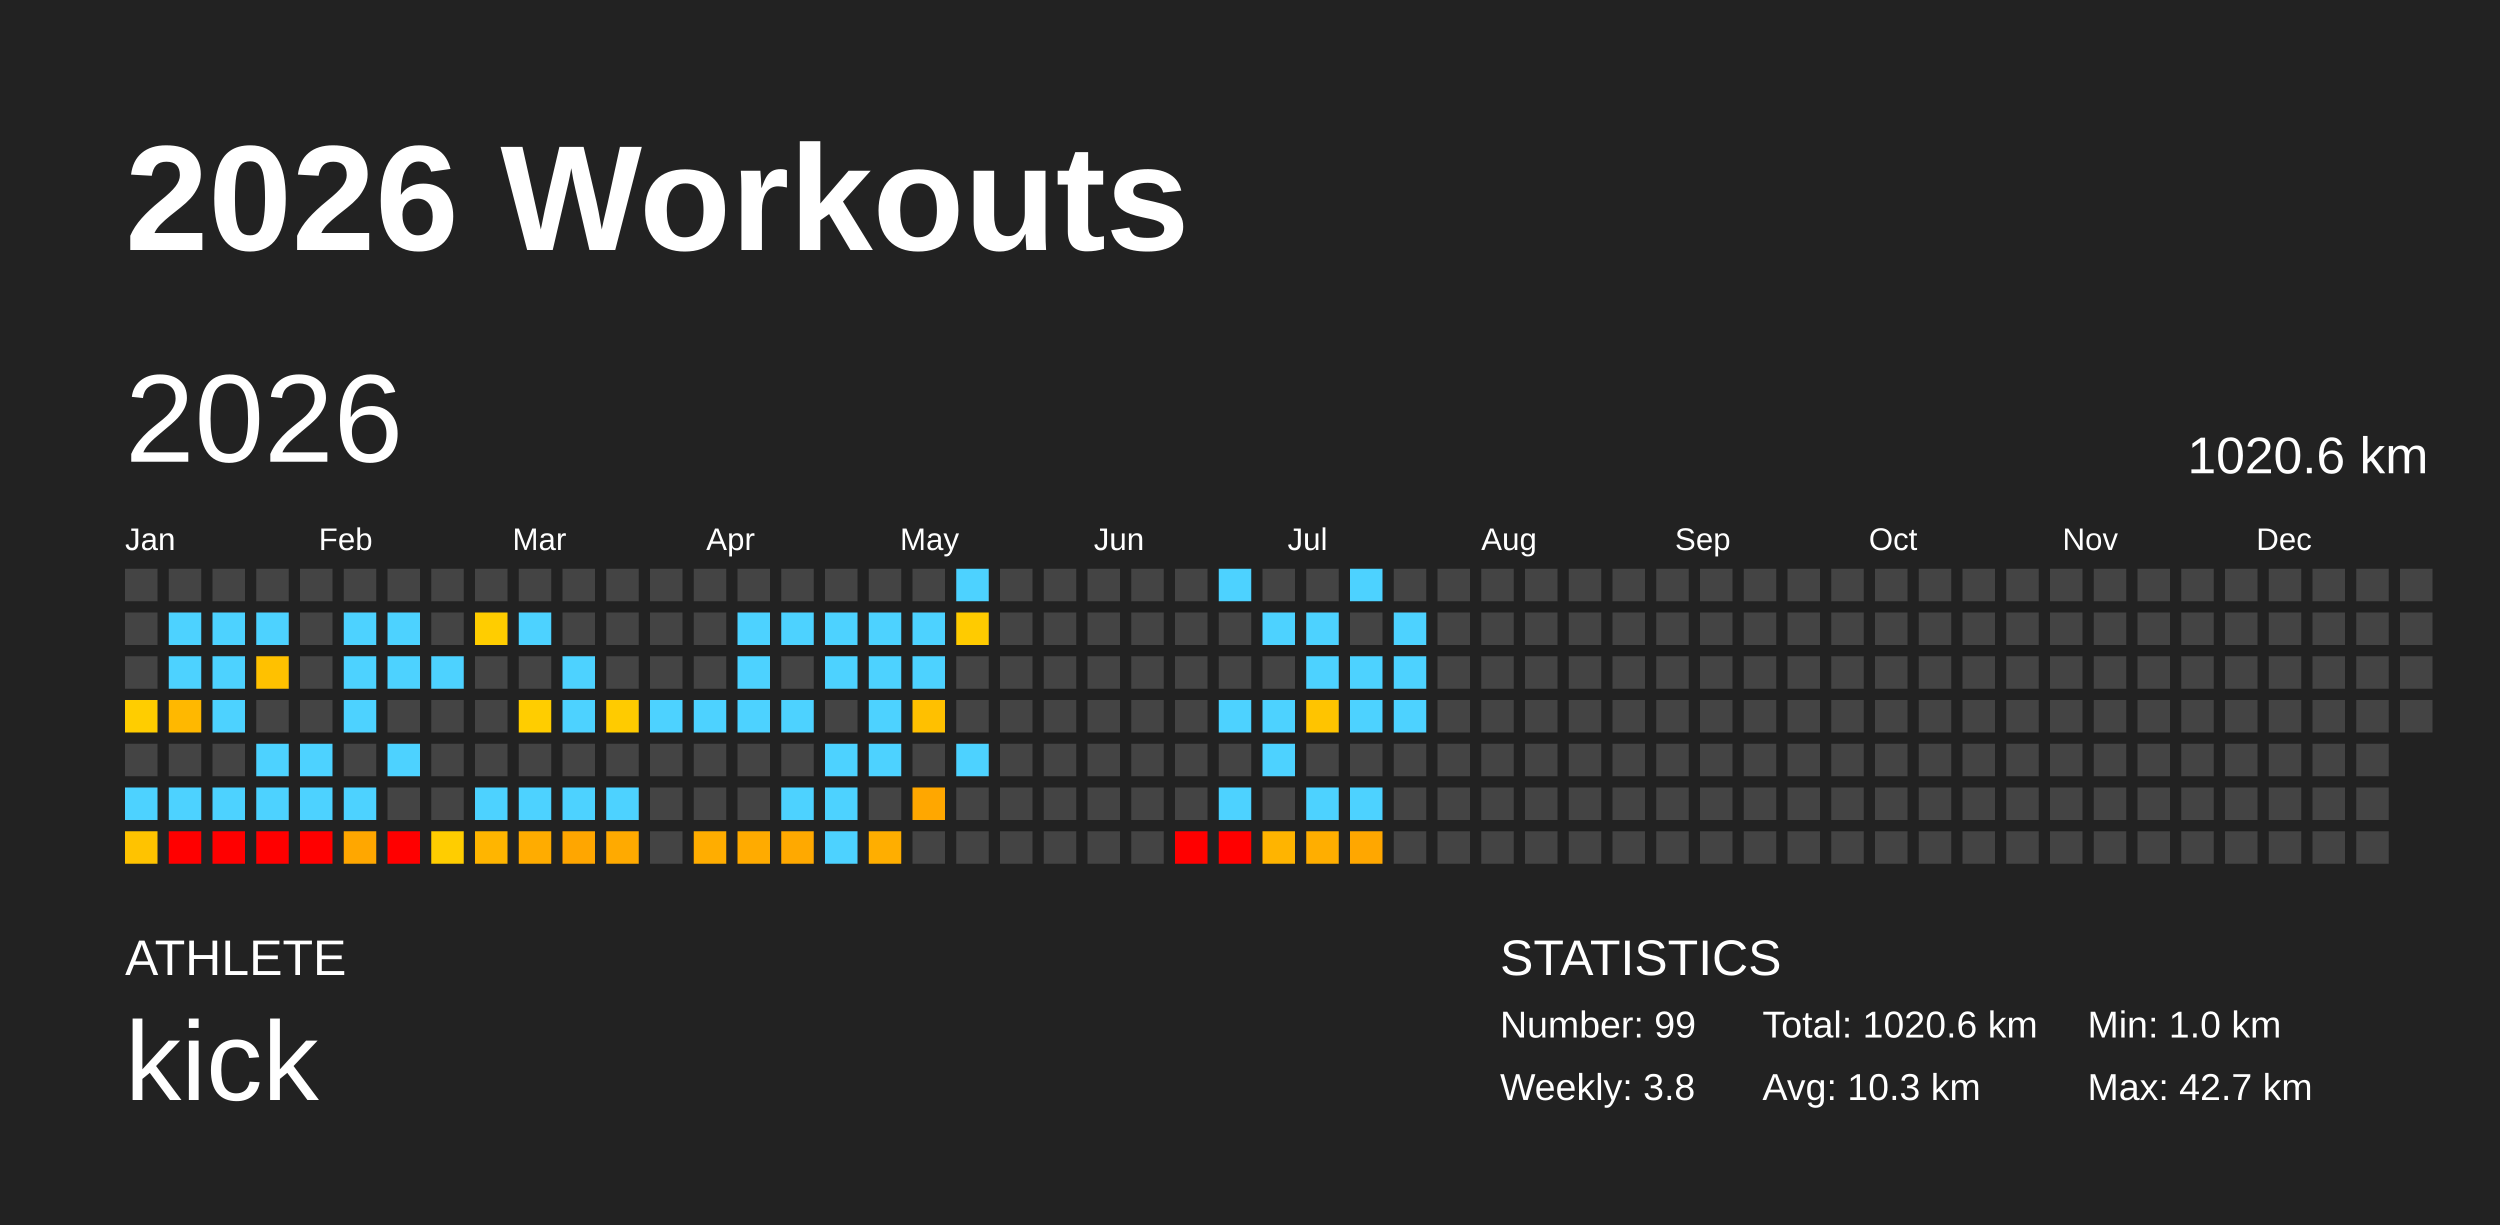
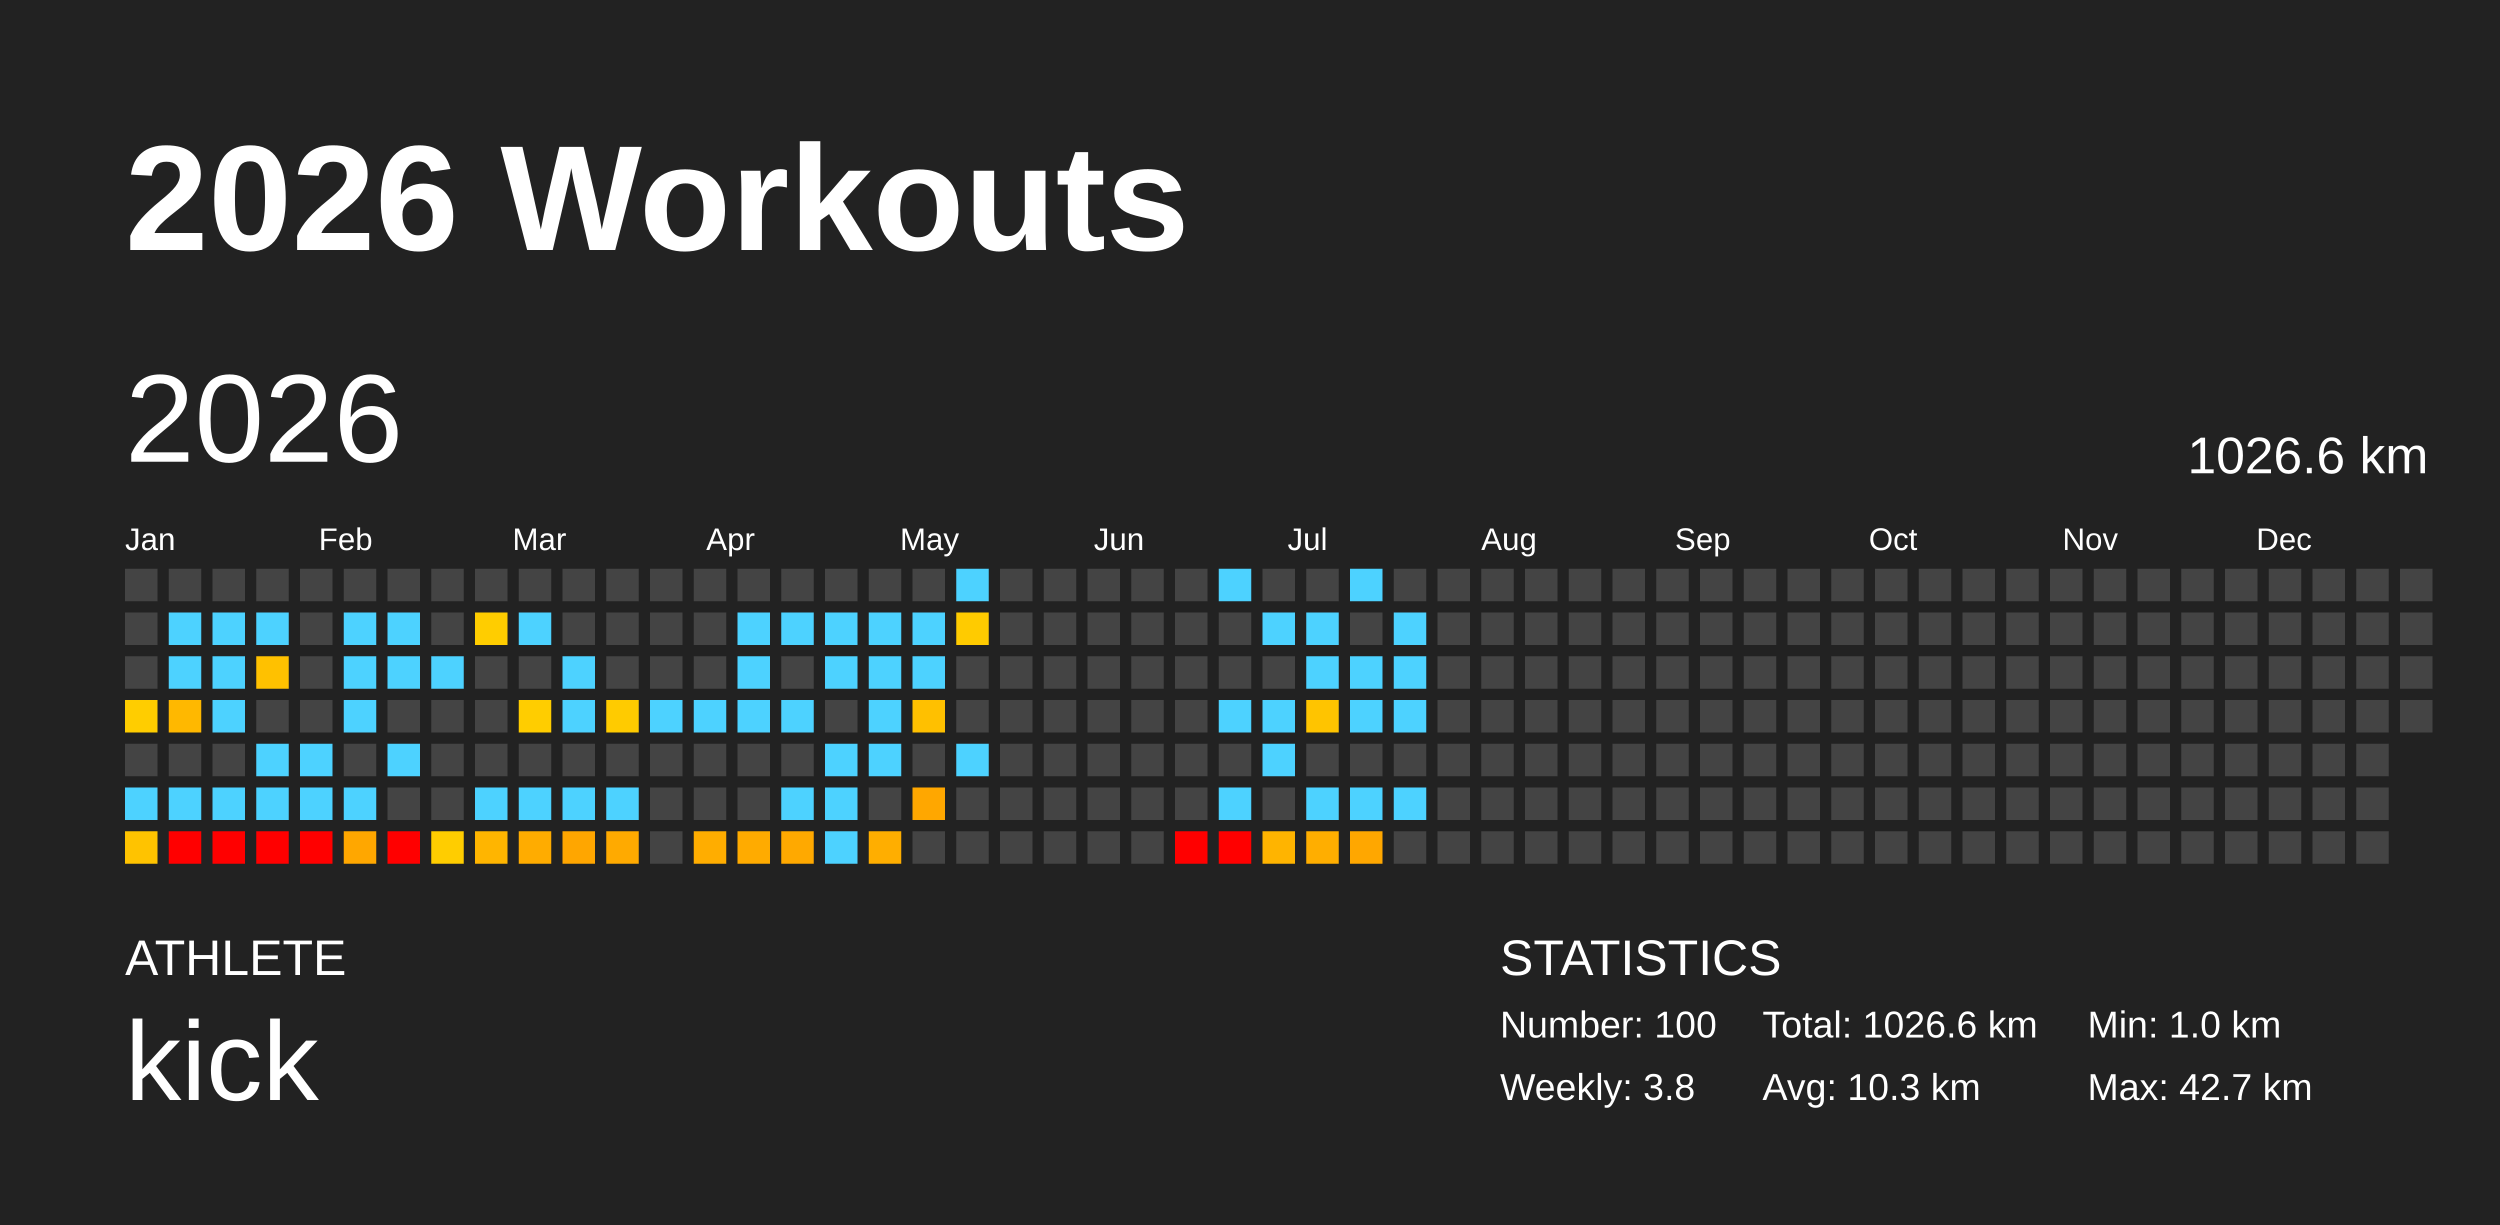
<svg xmlns="http://www.w3.org/2000/svg" baseProfile="full" height="98mm" version="1.1" viewBox="0,0,200,98" width="200mm">
  <defs />
  <rect fill="#222222" height="98" width="200" x="0" y="0" />
  <text fill="#FFFFFF" style="font-size:12px; font-family:Arial; font-weight:bold;" x="10" y="20">2026 Workouts</text>
  <text fill="#FFFFFF" style="font-size:4px; font-family:Arial" x="10" y="78">ATHLETE</text>
  <text fill="#FFFFFF" style="font-size:9px; font-family:Arial" x="10" y="88">kick</text>
  <text fill="#FFFFFF" style="font-size:4px; font-family:Arial" x="120" y="78">STATISTICS</text>
-   <text fill="#FFFFFF" style="font-size:3px; font-family:Arial" x="120" y="83">Number: 99</text>
+   <text fill="#FFFFFF" style="font-size:3px; font-family:Arial" x="120" y="83">Number: 100</text>
  <text fill="#FFFFFF" style="font-size:3px; font-family:Arial" x="120" y="88">Weekly: 3.8</text>
-   <text fill="#FFFFFF" style="font-size:3px; font-family:Arial" x="141" y="83">Total: 1020.6 km</text>
+   <text fill="#FFFFFF" style="font-size:3px; font-family:Arial" x="141" y="83">Total: 1026.6 km</text>
  <text fill="#FFFFFF" style="font-size:3px; font-family:Arial" x="141" y="88">Avg: 10.3 km</text>
  <text fill="#FFFFFF" style="font-size:3px; font-family:Arial" x="167" y="83">Min: 1.0 km</text>
  <text fill="#FFFFFF" style="font-size:3px; font-family:Arial" x="167" y="88">Max: 42.7 km</text>
  <text dominant-baseline="hanging" fill="#FFFFFF" style="font-size:10.0px; font-family:Arial;" x="10" y="30">2026</text>
-   <text dominant-baseline="hanging" fill="#FFFFFF" style="font-size:4.125px; font-family:Arial;" x="175" y="35">1020.6 km</text>
+   <text dominant-baseline="hanging" fill="#FFFFFF" style="font-size:4.125px; font-family:Arial;" x="175" y="35">1026.6 km</text>
  <text fill="#FFFFFF" style="font-size:2.5px; font-family:Arial" x="10.0" y="44">Jan</text>
  <text fill="#FFFFFF" style="font-size:2.5px; font-family:Arial" x="25.5" y="44">Feb</text>
  <text fill="#FFFFFF" style="font-size:2.5px; font-family:Arial" x="41.0" y="44">Mar</text>
  <text fill="#FFFFFF" style="font-size:2.5px; font-family:Arial" x="56.5" y="44">Apr</text>
  <text fill="#FFFFFF" style="font-size:2.5px; font-family:Arial" x="72.0" y="44">May</text>
  <text fill="#FFFFFF" style="font-size:2.5px; font-family:Arial" x="87.5" y="44">Jun</text>
  <text fill="#FFFFFF" style="font-size:2.5px; font-family:Arial" x="103.0" y="44">Jul</text>
  <text fill="#FFFFFF" style="font-size:2.5px; font-family:Arial" x="118.5" y="44">Aug</text>
  <text fill="#FFFFFF" style="font-size:2.5px; font-family:Arial" x="134.0" y="44">Sep</text>
  <text fill="#FFFFFF" style="font-size:2.5px; font-family:Arial" x="149.5" y="44">Oct</text>
  <text fill="#FFFFFF" style="font-size:2.5px; font-family:Arial" x="165.0" y="44">Nov</text>
  <text fill="#FFFFFF" style="font-size:2.5px; font-family:Arial" x="180.5" y="44">Dec</text>
  <rect fill="#444444" height="2.6" width="2.6" x="10.0" y="45.5" />
  <rect fill="#444444" height="2.6" width="2.6" x="10.0" y="49.0" />
  <rect fill="#444444" height="2.6" width="2.6" x="10.0" y="52.5" />
  <rect fill="#ffcd00" height="2.6" width="2.6" x="10.0" y="56.0" />
  <rect fill="#444444" height="2.6" width="2.6" x="10.0" y="59.5" />
  <rect fill="#4dd2ff" height="2.6" width="2.6" x="10.0" y="63.0" />
  <rect fill="#ffc300" height="2.6" width="2.6" x="10.0" y="66.5" />
  <rect fill="#444444" height="2.6" width="2.6" x="13.5" y="45.5" />
  <rect fill="#4dd2ff" height="2.6" width="2.6" x="13.5" y="49.0" />
  <rect fill="#4dd2ff" height="2.6" width="2.6" x="13.5" y="52.5" />
  <rect fill="#ffb800" height="2.6" width="2.6" x="13.5" y="56.0" />
  <rect fill="#444444" height="2.6" width="2.6" x="13.5" y="59.5" />
  <rect fill="#4dd2ff" height="2.6" width="2.6" x="13.5" y="63.0" />
  <rect fill="red" height="2.6" width="2.6" x="13.5" y="66.5" />
  <rect fill="#444444" height="2.6" width="2.6" x="17.0" y="45.5" />
  <rect fill="#4dd2ff" height="2.6" width="2.6" x="17.0" y="49.0" />
  <rect fill="#4dd2ff" height="2.6" width="2.6" x="17.0" y="52.5" />
  <rect fill="#4dd2ff" height="2.6" width="2.6" x="17.0" y="56.0" />
  <rect fill="#444444" height="2.6" width="2.6" x="17.0" y="59.5" />
  <rect fill="#4dd2ff" height="2.6" width="2.6" x="17.0" y="63.0" />
  <rect fill="red" height="2.6" width="2.6" x="17.0" y="66.5" />
  <rect fill="#444444" height="2.6" width="2.6" x="20.5" y="45.5" />
  <rect fill="#4dd2ff" height="2.6" width="2.6" x="20.5" y="49.0" />
  <rect fill="#ffc100" height="2.6" width="2.6" x="20.5" y="52.5" />
  <rect fill="#444444" height="2.6" width="2.6" x="20.5" y="56.0" />
  <rect fill="#4dd2ff" height="2.6" width="2.6" x="20.5" y="59.5" />
  <rect fill="#4dd2ff" height="2.6" width="2.6" x="20.5" y="63.0" />
  <rect fill="red" height="2.6" width="2.6" x="20.5" y="66.5" />
  <rect fill="#444444" height="2.6" width="2.6" x="24.0" y="45.5" />
  <rect fill="#444444" height="2.6" width="2.6" x="24.0" y="49.0" />
  <rect fill="#444444" height="2.6" width="2.6" x="24.0" y="52.5" />
  <rect fill="#444444" height="2.6" width="2.6" x="24.0" y="56.0" />
  <rect fill="#4dd2ff" height="2.6" width="2.6" x="24.0" y="59.5" />
  <rect fill="#4dd2ff" height="2.6" width="2.6" x="24.0" y="63.0" />
  <rect fill="red" height="2.6" width="2.6" x="24.0" y="66.5" />
  <rect fill="#444444" height="2.6" width="2.6" x="27.5" y="45.5" />
  <rect fill="#4dd2ff" height="2.6" width="2.6" x="27.5" y="49.0" />
  <rect fill="#4dd2ff" height="2.6" width="2.6" x="27.5" y="52.5" />
  <rect fill="#4dd2ff" height="2.6" width="2.6" x="27.5" y="56.0" />
  <rect fill="#444444" height="2.6" width="2.6" x="27.5" y="59.5" />
  <rect fill="#4dd2ff" height="2.6" width="2.6" x="27.5" y="63.0" />
  <rect fill="#ffa700" height="2.6" width="2.6" x="27.5" y="66.5" />
  <rect fill="#444444" height="2.6" width="2.6" x="31.0" y="45.5" />
  <rect fill="#4dd2ff" height="2.6" width="2.6" x="31.0" y="49.0" />
  <rect fill="#4dd2ff" height="2.6" width="2.6" x="31.0" y="52.5" />
  <rect fill="#444444" height="2.6" width="2.6" x="31.0" y="56.0" />
  <rect fill="#4dd2ff" height="2.6" width="2.6" x="31.0" y="59.5" />
  <rect fill="#444444" height="2.6" width="2.6" x="31.0" y="63.0" />
  <rect fill="red" height="2.6" width="2.6" x="31.0" y="66.5" />
  <rect fill="#444444" height="2.6" width="2.6" x="34.5" y="45.5" />
  <rect fill="#444444" height="2.6" width="2.6" x="34.5" y="49.0" />
  <rect fill="#4dd2ff" height="2.6" width="2.6" x="34.5" y="52.5" />
  <rect fill="#444444" height="2.6" width="2.6" x="34.5" y="56.0" />
  <rect fill="#444444" height="2.6" width="2.6" x="34.5" y="59.5" />
  <rect fill="#444444" height="2.6" width="2.6" x="34.5" y="63.0" />
  <rect fill="#ffcd00" height="2.6" width="2.6" x="34.5" y="66.5" />
  <rect fill="#444444" height="2.6" width="2.6" x="38.0" y="45.5" />
  <rect fill="#ffcd00" height="2.6" width="2.6" x="38.0" y="49.0" />
  <rect fill="#444444" height="2.6" width="2.6" x="38.0" y="52.5" />
  <rect fill="#444444" height="2.6" width="2.6" x="38.0" y="56.0" />
  <rect fill="#444444" height="2.6" width="2.6" x="38.0" y="59.5" />
  <rect fill="#4dd2ff" height="2.6" width="2.6" x="38.0" y="63.0" />
  <rect fill="#ffb500" height="2.6" width="2.6" x="38.0" y="66.5" />
  <rect fill="#444444" height="2.6" width="2.6" x="41.5" y="45.5" />
  <rect fill="#4dd2ff" height="2.6" width="2.6" x="41.5" y="49.0" />
  <rect fill="#444444" height="2.6" width="2.6" x="41.5" y="52.5" />
  <rect fill="#ffcd00" height="2.6" width="2.6" x="41.5" y="56.0" />
  <rect fill="#444444" height="2.6" width="2.6" x="41.5" y="59.5" />
  <rect fill="#4dd2ff" height="2.6" width="2.6" x="41.5" y="63.0" />
  <rect fill="#ffac00" height="2.6" width="2.6" x="41.5" y="66.5" />
  <rect fill="#444444" height="2.6" width="2.6" x="45.0" y="45.5" />
  <rect fill="#444444" height="2.6" width="2.6" x="45.0" y="49.0" />
  <rect fill="#4dd2ff" height="2.6" width="2.6" x="45.0" y="52.5" />
  <rect fill="#4dd2ff" height="2.6" width="2.6" x="45.0" y="56.0" />
  <rect fill="#444444" height="2.6" width="2.6" x="45.0" y="59.5" />
  <rect fill="#4dd2ff" height="2.6" width="2.6" x="45.0" y="63.0" />
  <rect fill="#ffa600" height="2.6" width="2.6" x="45.0" y="66.5" />
  <rect fill="#444444" height="2.6" width="2.6" x="48.5" y="45.5" />
  <rect fill="#444444" height="2.6" width="2.6" x="48.5" y="49.0" />
  <rect fill="#444444" height="2.6" width="2.6" x="48.5" y="52.5" />
  <rect fill="#ffcb00" height="2.6" width="2.6" x="48.5" y="56.0" />
  <rect fill="#444444" height="2.6" width="2.6" x="48.5" y="59.5" />
  <rect fill="#4dd2ff" height="2.6" width="2.6" x="48.5" y="63.0" />
  <rect fill="#ffaa00" height="2.6" width="2.6" x="48.5" y="66.5" />
  <rect fill="#444444" height="2.6" width="2.6" x="52.0" y="45.5" />
  <rect fill="#444444" height="2.6" width="2.6" x="52.0" y="49.0" />
  <rect fill="#444444" height="2.6" width="2.6" x="52.0" y="52.5" />
  <rect fill="#4dd2ff" height="2.6" width="2.6" x="52.0" y="56.0" />
  <rect fill="#444444" height="2.6" width="2.6" x="52.0" y="59.5" />
  <rect fill="#444444" height="2.6" width="2.6" x="52.0" y="63.0" />
  <rect fill="#444444" height="2.6" width="2.6" x="52.0" y="66.5" />
  <rect fill="#444444" height="2.6" width="2.6" x="55.5" y="45.5" />
  <rect fill="#444444" height="2.6" width="2.6" x="55.5" y="49.0" />
  <rect fill="#444444" height="2.6" width="2.6" x="55.5" y="52.5" />
  <rect fill="#4dd2ff" height="2.6" width="2.6" x="55.5" y="56.0" />
  <rect fill="#444444" height="2.6" width="2.6" x="55.5" y="59.5" />
  <rect fill="#444444" height="2.6" width="2.6" x="55.5" y="63.0" />
  <rect fill="#ffad00" height="2.6" width="2.6" x="55.5" y="66.5" />
  <rect fill="#444444" height="2.6" width="2.6" x="59.0" y="45.5" />
  <rect fill="#4dd2ff" height="2.6" width="2.6" x="59.0" y="49.0" />
  <rect fill="#4dd2ff" height="2.6" width="2.6" x="59.0" y="52.5" />
  <rect fill="#4dd2ff" height="2.6" width="2.6" x="59.0" y="56.0" />
  <rect fill="#444444" height="2.6" width="2.6" x="59.0" y="59.5" />
  <rect fill="#444444" height="2.6" width="2.6" x="59.0" y="63.0" />
  <rect fill="#ffab00" height="2.6" width="2.6" x="59.0" y="66.5" />
  <rect fill="#444444" height="2.6" width="2.6" x="62.5" y="45.5" />
  <rect fill="#4dd2ff" height="2.6" width="2.6" x="62.5" y="49.0" />
  <rect fill="#444444" height="2.6" width="2.6" x="62.5" y="52.5" />
  <rect fill="#4dd2ff" height="2.6" width="2.6" x="62.5" y="56.0" />
  <rect fill="#444444" height="2.6" width="2.6" x="62.5" y="59.5" />
  <rect fill="#4dd2ff" height="2.6" width="2.6" x="62.5" y="63.0" />
  <rect fill="#ffa900" height="2.6" width="2.6" x="62.5" y="66.5" />
  <rect fill="#444444" height="2.6" width="2.6" x="66.0" y="45.5" />
  <rect fill="#4dd2ff" height="2.6" width="2.6" x="66.0" y="49.0" />
  <rect fill="#4dd2ff" height="2.6" width="2.6" x="66.0" y="52.5" />
  <rect fill="#444444" height="2.6" width="2.6" x="66.0" y="56.0" />
  <rect fill="#4dd2ff" height="2.6" width="2.6" x="66.0" y="59.5" />
  <rect fill="#4dd2ff" height="2.6" width="2.6" x="66.0" y="63.0" />
  <rect fill="#4dd2ff" height="2.6" width="2.6" x="66.0" y="66.5" />
  <rect fill="#444444" height="2.6" width="2.6" x="69.5" y="45.5" />
  <rect fill="#4dd2ff" height="2.6" width="2.6" x="69.5" y="49.0" />
  <rect fill="#4dd2ff" height="2.6" width="2.6" x="69.5" y="52.5" />
  <rect fill="#4dd2ff" height="2.6" width="2.6" x="69.5" y="56.0" />
  <rect fill="#4dd2ff" height="2.6" width="2.6" x="69.5" y="59.5" />
  <rect fill="#444444" height="2.6" width="2.6" x="69.5" y="63.0" />
  <rect fill="#ffae00" height="2.6" width="2.6" x="69.5" y="66.5" />
  <rect fill="#444444" height="2.6" width="2.6" x="73.0" y="45.5" />
  <rect fill="#4dd2ff" height="2.6" width="2.6" x="73.0" y="49.0" />
  <rect fill="#4dd2ff" height="2.6" width="2.6" x="73.0" y="52.5" />
  <rect fill="#ffc000" height="2.6" width="2.6" x="73.0" y="56.0" />
  <rect fill="#444444" height="2.6" width="2.6" x="73.0" y="59.5" />
  <rect fill="#ffa700" height="2.6" width="2.6" x="73.0" y="63.0" />
  <rect fill="#444444" height="2.6" width="2.6" x="73.0" y="66.5" />
  <rect fill="#4dd2ff" height="2.6" width="2.6" x="76.5" y="45.5" />
  <rect fill="#ffcb00" height="2.6" width="2.6" x="76.5" y="49.0" />
  <rect fill="#444444" height="2.6" width="2.6" x="76.5" y="52.5" />
  <rect fill="#444444" height="2.6" width="2.6" x="76.5" y="56.0" />
  <rect fill="#4dd2ff" height="2.6" width="2.6" x="76.5" y="59.5" />
  <rect fill="#444444" height="2.6" width="2.6" x="76.5" y="63.0" />
  <rect fill="#444444" height="2.6" width="2.6" x="76.5" y="66.5" />
  <rect fill="#444444" height="2.6" width="2.6" x="80.0" y="45.5" />
  <rect fill="#444444" height="2.6" width="2.6" x="80.0" y="49.0" />
  <rect fill="#444444" height="2.6" width="2.6" x="80.0" y="52.5" />
  <rect fill="#444444" height="2.6" width="2.6" x="80.0" y="56.0" />
  <rect fill="#444444" height="2.6" width="2.6" x="80.0" y="59.5" />
  <rect fill="#444444" height="2.6" width="2.6" x="80.0" y="63.0" />
  <rect fill="#444444" height="2.6" width="2.6" x="80.0" y="66.5" />
  <rect fill="#444444" height="2.6" width="2.6" x="83.5" y="45.5" />
  <rect fill="#444444" height="2.6" width="2.6" x="83.5" y="49.0" />
  <rect fill="#444444" height="2.6" width="2.6" x="83.5" y="52.5" />
  <rect fill="#444444" height="2.6" width="2.6" x="83.5" y="56.0" />
  <rect fill="#444444" height="2.6" width="2.6" x="83.5" y="59.5" />
  <rect fill="#444444" height="2.6" width="2.6" x="83.5" y="63.0" />
  <rect fill="#444444" height="2.6" width="2.6" x="83.5" y="66.5" />
  <rect fill="#444444" height="2.6" width="2.6" x="87.0" y="45.5" />
  <rect fill="#444444" height="2.6" width="2.6" x="87.0" y="49.0" />
  <rect fill="#444444" height="2.6" width="2.6" x="87.0" y="52.5" />
  <rect fill="#444444" height="2.6" width="2.6" x="87.0" y="56.0" />
  <rect fill="#444444" height="2.6" width="2.6" x="87.0" y="59.5" />
  <rect fill="#444444" height="2.6" width="2.6" x="87.0" y="63.0" />
  <rect fill="#444444" height="2.6" width="2.6" x="87.0" y="66.5" />
  <rect fill="#444444" height="2.6" width="2.6" x="90.5" y="45.5" />
  <rect fill="#444444" height="2.6" width="2.6" x="90.5" y="49.0" />
  <rect fill="#444444" height="2.6" width="2.6" x="90.5" y="52.5" />
  <rect fill="#444444" height="2.6" width="2.6" x="90.5" y="56.0" />
  <rect fill="#444444" height="2.6" width="2.6" x="90.5" y="59.5" />
  <rect fill="#444444" height="2.6" width="2.6" x="90.5" y="63.0" />
  <rect fill="#444444" height="2.6" width="2.6" x="90.5" y="66.5" />
  <rect fill="#444444" height="2.6" width="2.6" x="94.0" y="45.5" />
  <rect fill="#444444" height="2.6" width="2.6" x="94.0" y="49.0" />
  <rect fill="#444444" height="2.6" width="2.6" x="94.0" y="52.5" />
  <rect fill="#444444" height="2.6" width="2.6" x="94.0" y="56.0" />
  <rect fill="#444444" height="2.6" width="2.6" x="94.0" y="59.5" />
  <rect fill="#444444" height="2.6" width="2.6" x="94.0" y="63.0" />
  <rect fill="red" height="2.6" width="2.6" x="94.0" y="66.5" />
  <rect fill="#4dd2ff" height="2.6" width="2.6" x="97.5" y="45.5" />
  <rect fill="#444444" height="2.6" width="2.6" x="97.5" y="49.0" />
  <rect fill="#444444" height="2.6" width="2.6" x="97.5" y="52.5" />
  <rect fill="#4dd2ff" height="2.6" width="2.6" x="97.5" y="56.0" />
  <rect fill="#444444" height="2.6" width="2.6" x="97.5" y="59.5" />
  <rect fill="#4dd2ff" height="2.6" width="2.6" x="97.5" y="63.0" />
  <rect fill="red" height="2.6" width="2.6" x="97.5" y="66.5" />
  <rect fill="#444444" height="2.6" width="2.6" x="101.0" y="45.5" />
  <rect fill="#4dd2ff" height="2.6" width="2.6" x="101.0" y="49.0" />
  <rect fill="#444444" height="2.6" width="2.6" x="101.0" y="52.5" />
  <rect fill="#4dd2ff" height="2.6" width="2.6" x="101.0" y="56.0" />
  <rect fill="#4dd2ff" height="2.6" width="2.6" x="101.0" y="59.5" />
  <rect fill="#444444" height="2.6" width="2.6" x="101.0" y="63.0" />
  <rect fill="#ffb400" height="2.6" width="2.6" x="101.0" y="66.5" />
  <rect fill="#444444" height="2.6" width="2.6" x="104.5" y="45.5" />
  <rect fill="#4dd2ff" height="2.6" width="2.6" x="104.5" y="49.0" />
  <rect fill="#4dd2ff" height="2.6" width="2.6" x="104.5" y="52.5" />
  <rect fill="#ffc400" height="2.6" width="2.6" x="104.5" y="56.0" />
  <rect fill="#444444" height="2.6" width="2.6" x="104.5" y="59.5" />
  <rect fill="#4dd2ff" height="2.6" width="2.6" x="104.5" y="63.0" />
  <rect fill="#ffae00" height="2.6" width="2.6" x="104.5" y="66.5" />
  <rect fill="#4dd2ff" height="2.6" width="2.6" x="108.0" y="45.5" />
  <rect fill="#444444" height="2.6" width="2.6" x="108.0" y="49.0" />
  <rect fill="#4dd2ff" height="2.6" width="2.6" x="108.0" y="52.5" />
  <rect fill="#4dd2ff" height="2.6" width="2.6" x="108.0" y="56.0" />
  <rect fill="#444444" height="2.6" width="2.6" x="108.0" y="59.5" />
  <rect fill="#4dd2ff" height="2.6" width="2.6" x="108.0" y="63.0" />
  <rect fill="#ffa700" height="2.6" width="2.6" x="108.0" y="66.5" />
  <rect fill="#444444" height="2.6" width="2.6" x="111.5" y="45.5" />
  <rect fill="#4dd2ff" height="2.6" width="2.6" x="111.5" y="49.0" />
  <rect fill="#4dd2ff" height="2.6" width="2.6" x="111.5" y="52.5" />
  <rect fill="#4dd2ff" height="2.6" width="2.6" x="111.5" y="56.0" />
  <rect fill="#444444" height="2.6" width="2.6" x="111.5" y="59.5" />
-   <rect fill="#444444" height="2.6" width="2.6" x="111.5" y="63.0" />
+   <rect fill="#4dd2ff" height="2.6" width="2.6" x="111.5" y="63.0" />
  <rect fill="#444444" height="2.6" width="2.6" x="111.5" y="66.5" />
  <rect fill="#444444" height="2.6" width="2.6" x="115.0" y="45.5" />
  <rect fill="#444444" height="2.6" width="2.6" x="115.0" y="49.0" />
  <rect fill="#444444" height="2.6" width="2.6" x="115.0" y="52.5" />
  <rect fill="#444444" height="2.6" width="2.6" x="115.0" y="56.0" />
  <rect fill="#444444" height="2.6" width="2.6" x="115.0" y="59.5" />
  <rect fill="#444444" height="2.6" width="2.6" x="115.0" y="63.0" />
  <rect fill="#444444" height="2.6" width="2.6" x="115.0" y="66.5" />
  <rect fill="#444444" height="2.6" width="2.6" x="118.5" y="45.5" />
  <rect fill="#444444" height="2.6" width="2.6" x="118.5" y="49.0" />
  <rect fill="#444444" height="2.6" width="2.6" x="118.5" y="52.5" />
  <rect fill="#444444" height="2.6" width="2.6" x="118.5" y="56.0" />
  <rect fill="#444444" height="2.6" width="2.6" x="118.5" y="59.5" />
  <rect fill="#444444" height="2.6" width="2.6" x="118.5" y="63.0" />
  <rect fill="#444444" height="2.6" width="2.6" x="118.5" y="66.5" />
  <rect fill="#444444" height="2.6" width="2.6" x="122.0" y="45.5" />
  <rect fill="#444444" height="2.6" width="2.6" x="122.0" y="49.0" />
  <rect fill="#444444" height="2.6" width="2.6" x="122.0" y="52.5" />
  <rect fill="#444444" height="2.6" width="2.6" x="122.0" y="56.0" />
  <rect fill="#444444" height="2.6" width="2.6" x="122.0" y="59.5" />
  <rect fill="#444444" height="2.6" width="2.6" x="122.0" y="63.0" />
  <rect fill="#444444" height="2.6" width="2.6" x="122.0" y="66.5" />
  <rect fill="#444444" height="2.6" width="2.6" x="125.5" y="45.5" />
  <rect fill="#444444" height="2.6" width="2.6" x="125.5" y="49.0" />
  <rect fill="#444444" height="2.6" width="2.6" x="125.5" y="52.5" />
  <rect fill="#444444" height="2.6" width="2.6" x="125.5" y="56.0" />
  <rect fill="#444444" height="2.6" width="2.6" x="125.5" y="59.5" />
  <rect fill="#444444" height="2.6" width="2.6" x="125.5" y="63.0" />
  <rect fill="#444444" height="2.6" width="2.6" x="125.5" y="66.5" />
  <rect fill="#444444" height="2.6" width="2.6" x="129.0" y="45.5" />
  <rect fill="#444444" height="2.6" width="2.6" x="129.0" y="49.0" />
  <rect fill="#444444" height="2.6" width="2.6" x="129.0" y="52.5" />
  <rect fill="#444444" height="2.6" width="2.6" x="129.0" y="56.0" />
  <rect fill="#444444" height="2.6" width="2.6" x="129.0" y="59.5" />
  <rect fill="#444444" height="2.6" width="2.6" x="129.0" y="63.0" />
  <rect fill="#444444" height="2.6" width="2.6" x="129.0" y="66.5" />
  <rect fill="#444444" height="2.6" width="2.6" x="132.5" y="45.5" />
  <rect fill="#444444" height="2.6" width="2.6" x="132.5" y="49.0" />
  <rect fill="#444444" height="2.6" width="2.6" x="132.5" y="52.5" />
  <rect fill="#444444" height="2.6" width="2.6" x="132.5" y="56.0" />
  <rect fill="#444444" height="2.6" width="2.6" x="132.5" y="59.5" />
  <rect fill="#444444" height="2.6" width="2.6" x="132.5" y="63.0" />
  <rect fill="#444444" height="2.6" width="2.6" x="132.5" y="66.5" />
  <rect fill="#444444" height="2.6" width="2.6" x="136.0" y="45.5" />
  <rect fill="#444444" height="2.6" width="2.6" x="136.0" y="49.0" />
  <rect fill="#444444" height="2.6" width="2.6" x="136.0" y="52.5" />
  <rect fill="#444444" height="2.6" width="2.6" x="136.0" y="56.0" />
  <rect fill="#444444" height="2.6" width="2.6" x="136.0" y="59.5" />
  <rect fill="#444444" height="2.6" width="2.6" x="136.0" y="63.0" />
  <rect fill="#444444" height="2.6" width="2.6" x="136.0" y="66.5" />
  <rect fill="#444444" height="2.6" width="2.6" x="139.5" y="45.5" />
  <rect fill="#444444" height="2.6" width="2.6" x="139.5" y="49.0" />
  <rect fill="#444444" height="2.6" width="2.6" x="139.5" y="52.5" />
  <rect fill="#444444" height="2.6" width="2.6" x="139.5" y="56.0" />
  <rect fill="#444444" height="2.6" width="2.6" x="139.5" y="59.5" />
  <rect fill="#444444" height="2.6" width="2.6" x="139.5" y="63.0" />
  <rect fill="#444444" height="2.6" width="2.6" x="139.5" y="66.5" />
  <rect fill="#444444" height="2.6" width="2.6" x="143.0" y="45.5" />
  <rect fill="#444444" height="2.6" width="2.6" x="143.0" y="49.0" />
  <rect fill="#444444" height="2.6" width="2.6" x="143.0" y="52.5" />
  <rect fill="#444444" height="2.6" width="2.6" x="143.0" y="56.0" />
  <rect fill="#444444" height="2.6" width="2.6" x="143.0" y="59.5" />
  <rect fill="#444444" height="2.6" width="2.6" x="143.0" y="63.0" />
  <rect fill="#444444" height="2.6" width="2.6" x="143.0" y="66.5" />
  <rect fill="#444444" height="2.6" width="2.6" x="146.5" y="45.5" />
  <rect fill="#444444" height="2.6" width="2.6" x="146.5" y="49.0" />
  <rect fill="#444444" height="2.6" width="2.6" x="146.5" y="52.5" />
  <rect fill="#444444" height="2.6" width="2.6" x="146.5" y="56.0" />
  <rect fill="#444444" height="2.6" width="2.6" x="146.5" y="59.5" />
  <rect fill="#444444" height="2.6" width="2.6" x="146.5" y="63.0" />
  <rect fill="#444444" height="2.6" width="2.6" x="146.5" y="66.5" />
  <rect fill="#444444" height="2.6" width="2.6" x="150.0" y="45.5" />
  <rect fill="#444444" height="2.6" width="2.6" x="150.0" y="49.0" />
  <rect fill="#444444" height="2.6" width="2.6" x="150.0" y="52.5" />
  <rect fill="#444444" height="2.6" width="2.6" x="150.0" y="56.0" />
  <rect fill="#444444" height="2.6" width="2.6" x="150.0" y="59.5" />
  <rect fill="#444444" height="2.6" width="2.6" x="150.0" y="63.0" />
  <rect fill="#444444" height="2.6" width="2.6" x="150.0" y="66.5" />
  <rect fill="#444444" height="2.6" width="2.6" x="153.5" y="45.5" />
  <rect fill="#444444" height="2.6" width="2.6" x="153.5" y="49.0" />
  <rect fill="#444444" height="2.6" width="2.6" x="153.5" y="52.5" />
  <rect fill="#444444" height="2.6" width="2.6" x="153.5" y="56.0" />
  <rect fill="#444444" height="2.6" width="2.6" x="153.5" y="59.5" />
  <rect fill="#444444" height="2.6" width="2.6" x="153.5" y="63.0" />
  <rect fill="#444444" height="2.6" width="2.6" x="153.5" y="66.5" />
  <rect fill="#444444" height="2.6" width="2.6" x="157.0" y="45.5" />
  <rect fill="#444444" height="2.6" width="2.6" x="157.0" y="49.0" />
  <rect fill="#444444" height="2.6" width="2.6" x="157.0" y="52.5" />
  <rect fill="#444444" height="2.6" width="2.6" x="157.0" y="56.0" />
  <rect fill="#444444" height="2.6" width="2.6" x="157.0" y="59.5" />
  <rect fill="#444444" height="2.6" width="2.6" x="157.0" y="63.0" />
  <rect fill="#444444" height="2.6" width="2.6" x="157.0" y="66.5" />
  <rect fill="#444444" height="2.6" width="2.6" x="160.5" y="45.5" />
  <rect fill="#444444" height="2.6" width="2.6" x="160.5" y="49.0" />
  <rect fill="#444444" height="2.6" width="2.6" x="160.5" y="52.5" />
  <rect fill="#444444" height="2.6" width="2.6" x="160.5" y="56.0" />
  <rect fill="#444444" height="2.6" width="2.6" x="160.5" y="59.5" />
  <rect fill="#444444" height="2.6" width="2.6" x="160.5" y="63.0" />
  <rect fill="#444444" height="2.6" width="2.6" x="160.5" y="66.5" />
  <rect fill="#444444" height="2.6" width="2.6" x="164.0" y="45.5" />
  <rect fill="#444444" height="2.6" width="2.6" x="164.0" y="49.0" />
  <rect fill="#444444" height="2.6" width="2.6" x="164.0" y="52.5" />
  <rect fill="#444444" height="2.6" width="2.6" x="164.0" y="56.0" />
  <rect fill="#444444" height="2.6" width="2.6" x="164.0" y="59.5" />
  <rect fill="#444444" height="2.6" width="2.6" x="164.0" y="63.0" />
  <rect fill="#444444" height="2.6" width="2.6" x="164.0" y="66.5" />
  <rect fill="#444444" height="2.6" width="2.6" x="167.5" y="45.5" />
  <rect fill="#444444" height="2.6" width="2.6" x="167.5" y="49.0" />
  <rect fill="#444444" height="2.6" width="2.6" x="167.5" y="52.5" />
  <rect fill="#444444" height="2.6" width="2.6" x="167.5" y="56.0" />
  <rect fill="#444444" height="2.6" width="2.6" x="167.5" y="59.5" />
  <rect fill="#444444" height="2.6" width="2.6" x="167.5" y="63.0" />
  <rect fill="#444444" height="2.6" width="2.6" x="167.5" y="66.5" />
  <rect fill="#444444" height="2.6" width="2.6" x="171.0" y="45.5" />
  <rect fill="#444444" height="2.6" width="2.6" x="171.0" y="49.0" />
  <rect fill="#444444" height="2.6" width="2.6" x="171.0" y="52.5" />
  <rect fill="#444444" height="2.6" width="2.6" x="171.0" y="56.0" />
  <rect fill="#444444" height="2.6" width="2.6" x="171.0" y="59.5" />
  <rect fill="#444444" height="2.6" width="2.6" x="171.0" y="63.0" />
  <rect fill="#444444" height="2.6" width="2.6" x="171.0" y="66.5" />
  <rect fill="#444444" height="2.6" width="2.6" x="174.5" y="45.5" />
  <rect fill="#444444" height="2.6" width="2.6" x="174.5" y="49.0" />
  <rect fill="#444444" height="2.6" width="2.6" x="174.5" y="52.5" />
  <rect fill="#444444" height="2.6" width="2.6" x="174.5" y="56.0" />
  <rect fill="#444444" height="2.6" width="2.6" x="174.5" y="59.5" />
  <rect fill="#444444" height="2.6" width="2.6" x="174.5" y="63.0" />
  <rect fill="#444444" height="2.6" width="2.6" x="174.5" y="66.5" />
  <rect fill="#444444" height="2.6" width="2.6" x="178.0" y="45.5" />
  <rect fill="#444444" height="2.6" width="2.6" x="178.0" y="49.0" />
  <rect fill="#444444" height="2.6" width="2.6" x="178.0" y="52.5" />
  <rect fill="#444444" height="2.6" width="2.6" x="178.0" y="56.0" />
  <rect fill="#444444" height="2.6" width="2.6" x="178.0" y="59.5" />
  <rect fill="#444444" height="2.6" width="2.6" x="178.0" y="63.0" />
  <rect fill="#444444" height="2.6" width="2.6" x="178.0" y="66.5" />
  <rect fill="#444444" height="2.6" width="2.6" x="181.5" y="45.5" />
  <rect fill="#444444" height="2.6" width="2.6" x="181.5" y="49.0" />
  <rect fill="#444444" height="2.6" width="2.6" x="181.5" y="52.5" />
  <rect fill="#444444" height="2.6" width="2.6" x="181.5" y="56.0" />
  <rect fill="#444444" height="2.6" width="2.6" x="181.5" y="59.5" />
  <rect fill="#444444" height="2.6" width="2.6" x="181.5" y="63.0" />
  <rect fill="#444444" height="2.6" width="2.6" x="181.5" y="66.5" />
  <rect fill="#444444" height="2.6" width="2.6" x="185.0" y="45.5" />
  <rect fill="#444444" height="2.6" width="2.6" x="185.0" y="49.0" />
  <rect fill="#444444" height="2.6" width="2.6" x="185.0" y="52.5" />
  <rect fill="#444444" height="2.6" width="2.6" x="185.0" y="56.0" />
  <rect fill="#444444" height="2.6" width="2.6" x="185.0" y="59.5" />
  <rect fill="#444444" height="2.6" width="2.6" x="185.0" y="63.0" />
  <rect fill="#444444" height="2.6" width="2.6" x="185.0" y="66.5" />
  <rect fill="#444444" height="2.6" width="2.6" x="188.5" y="45.5" />
  <rect fill="#444444" height="2.6" width="2.6" x="188.5" y="49.0" />
  <rect fill="#444444" height="2.6" width="2.6" x="188.5" y="52.5" />
  <rect fill="#444444" height="2.6" width="2.6" x="188.5" y="56.0" />
  <rect fill="#444444" height="2.6" width="2.6" x="188.5" y="59.5" />
  <rect fill="#444444" height="2.6" width="2.6" x="188.5" y="63.0" />
  <rect fill="#444444" height="2.6" width="2.6" x="188.5" y="66.5" />
  <rect fill="#444444" height="2.6" width="2.6" x="192.0" y="45.5" />
  <rect fill="#444444" height="2.6" width="2.6" x="192.0" y="49.0" />
  <rect fill="#444444" height="2.6" width="2.6" x="192.0" y="52.5" />
  <rect fill="#444444" height="2.6" width="2.6" x="192.0" y="56.0" />
</svg>
